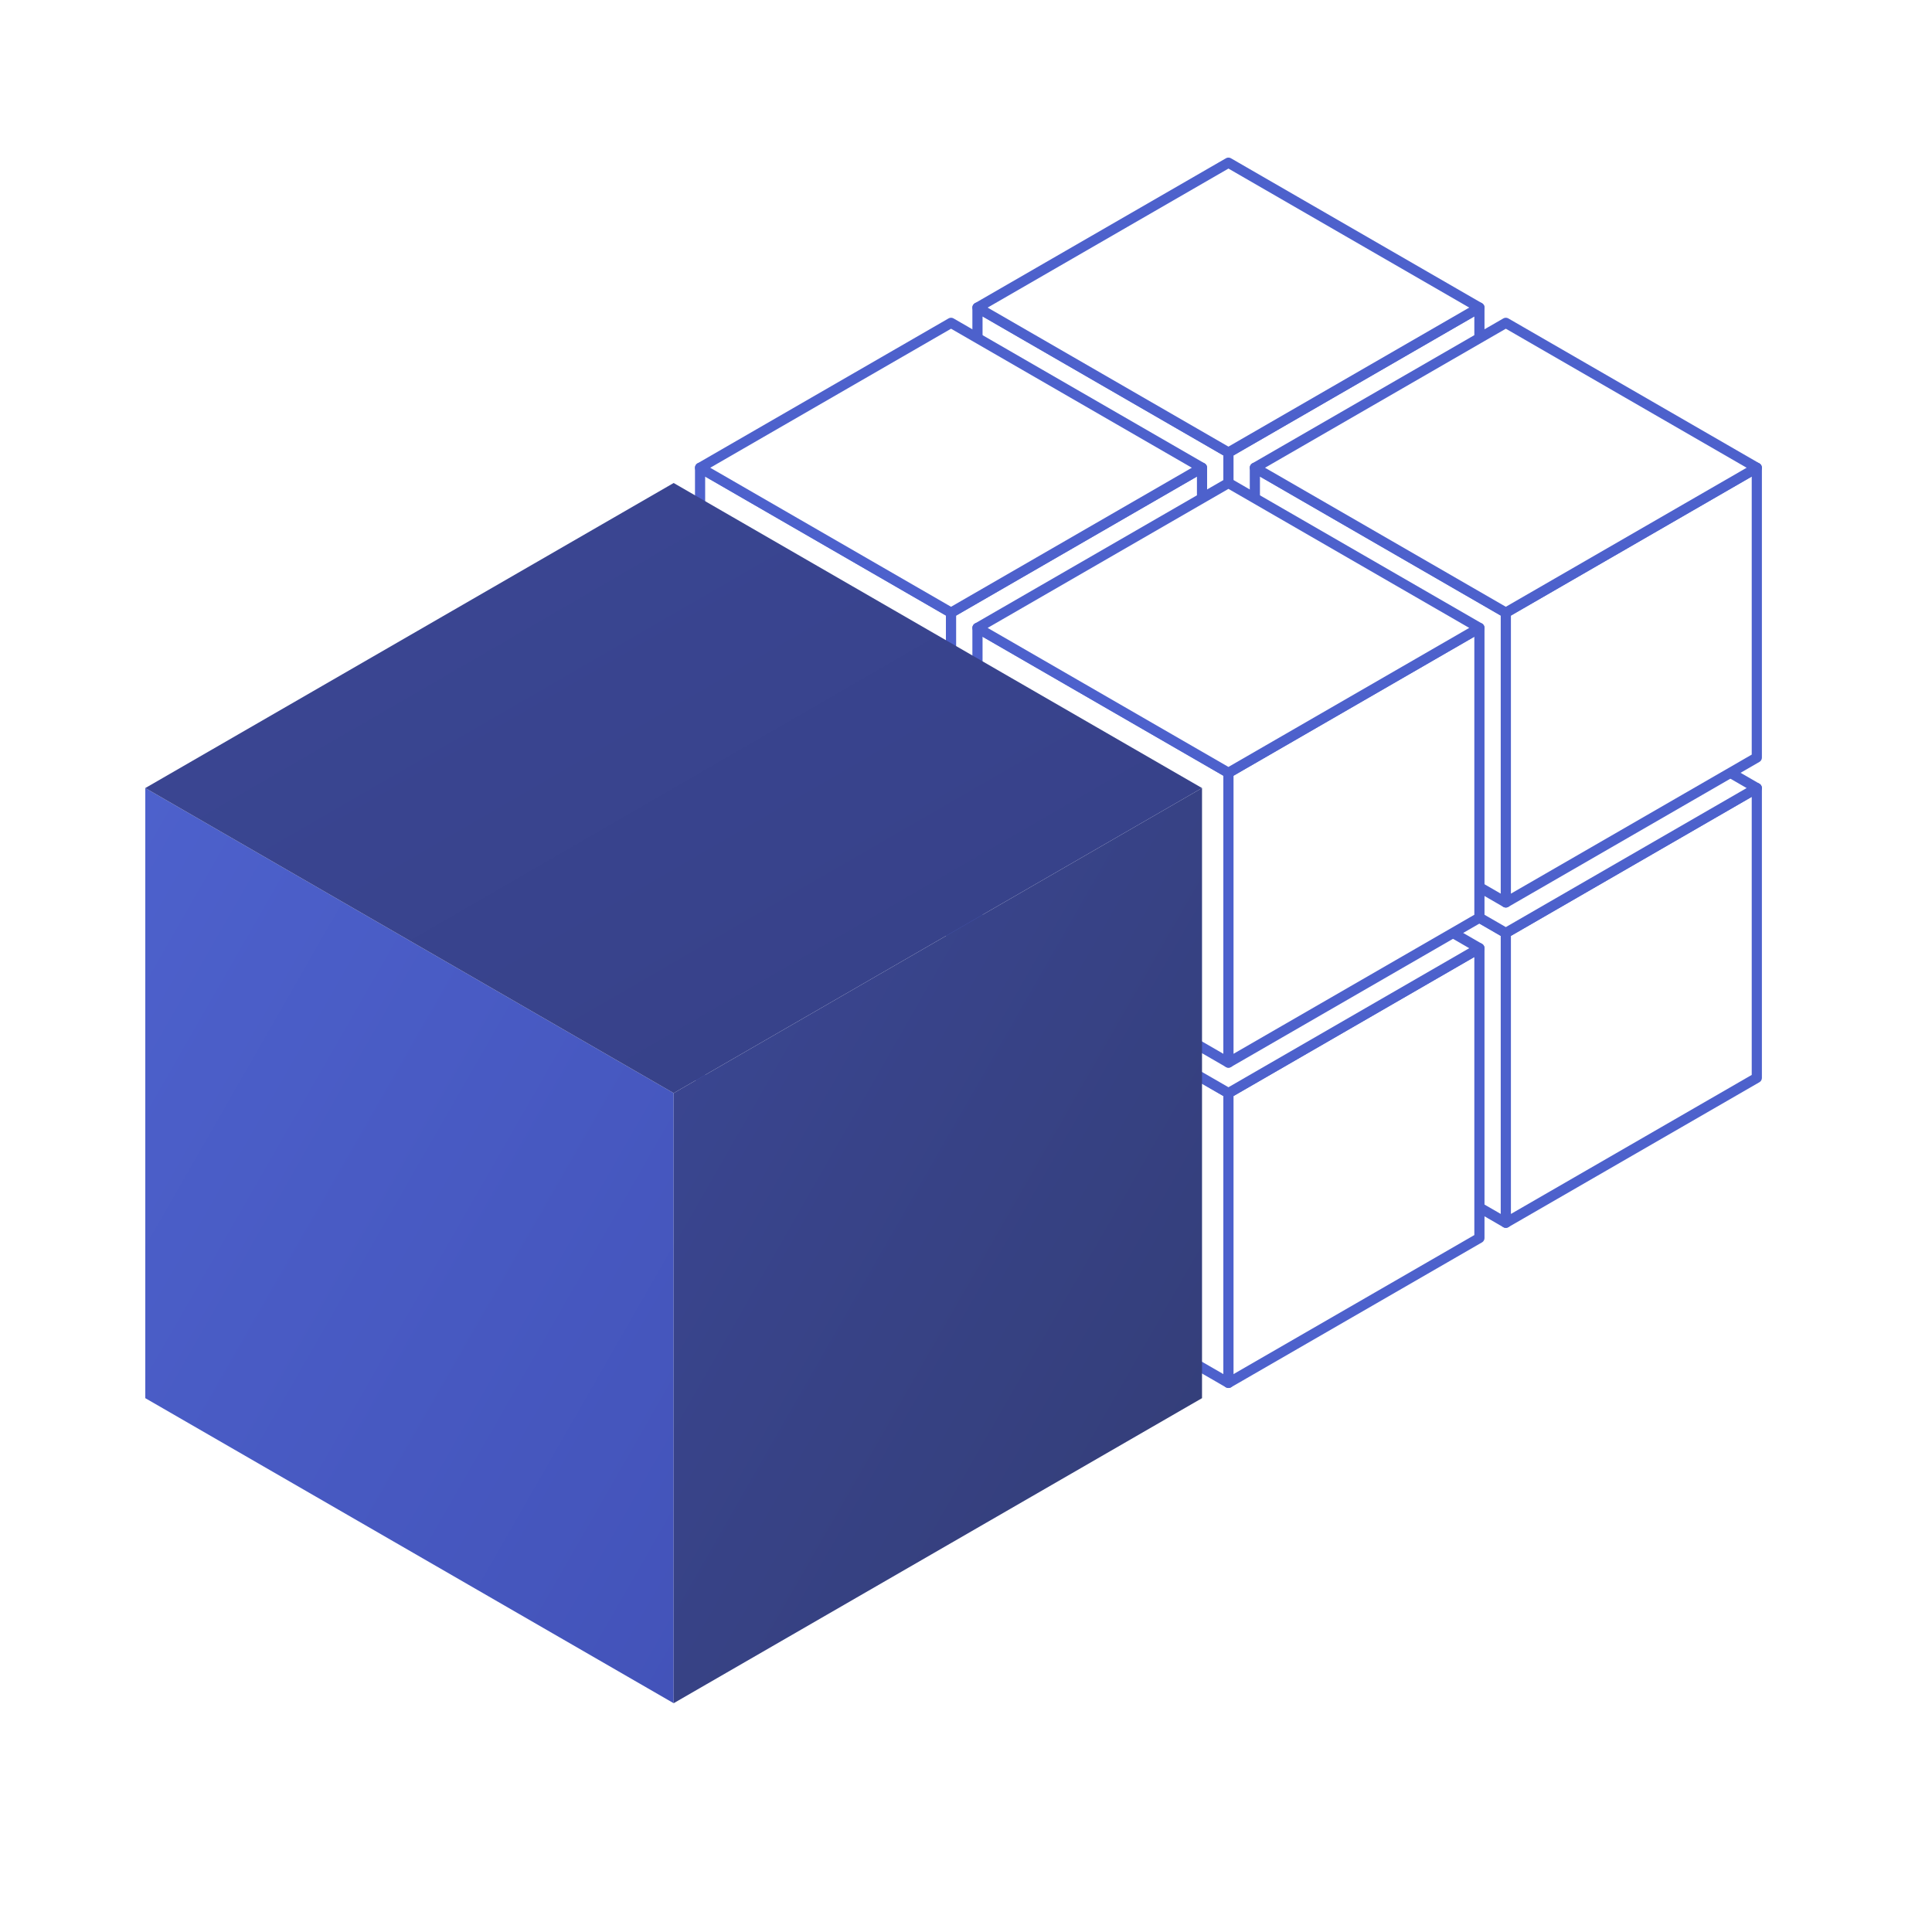
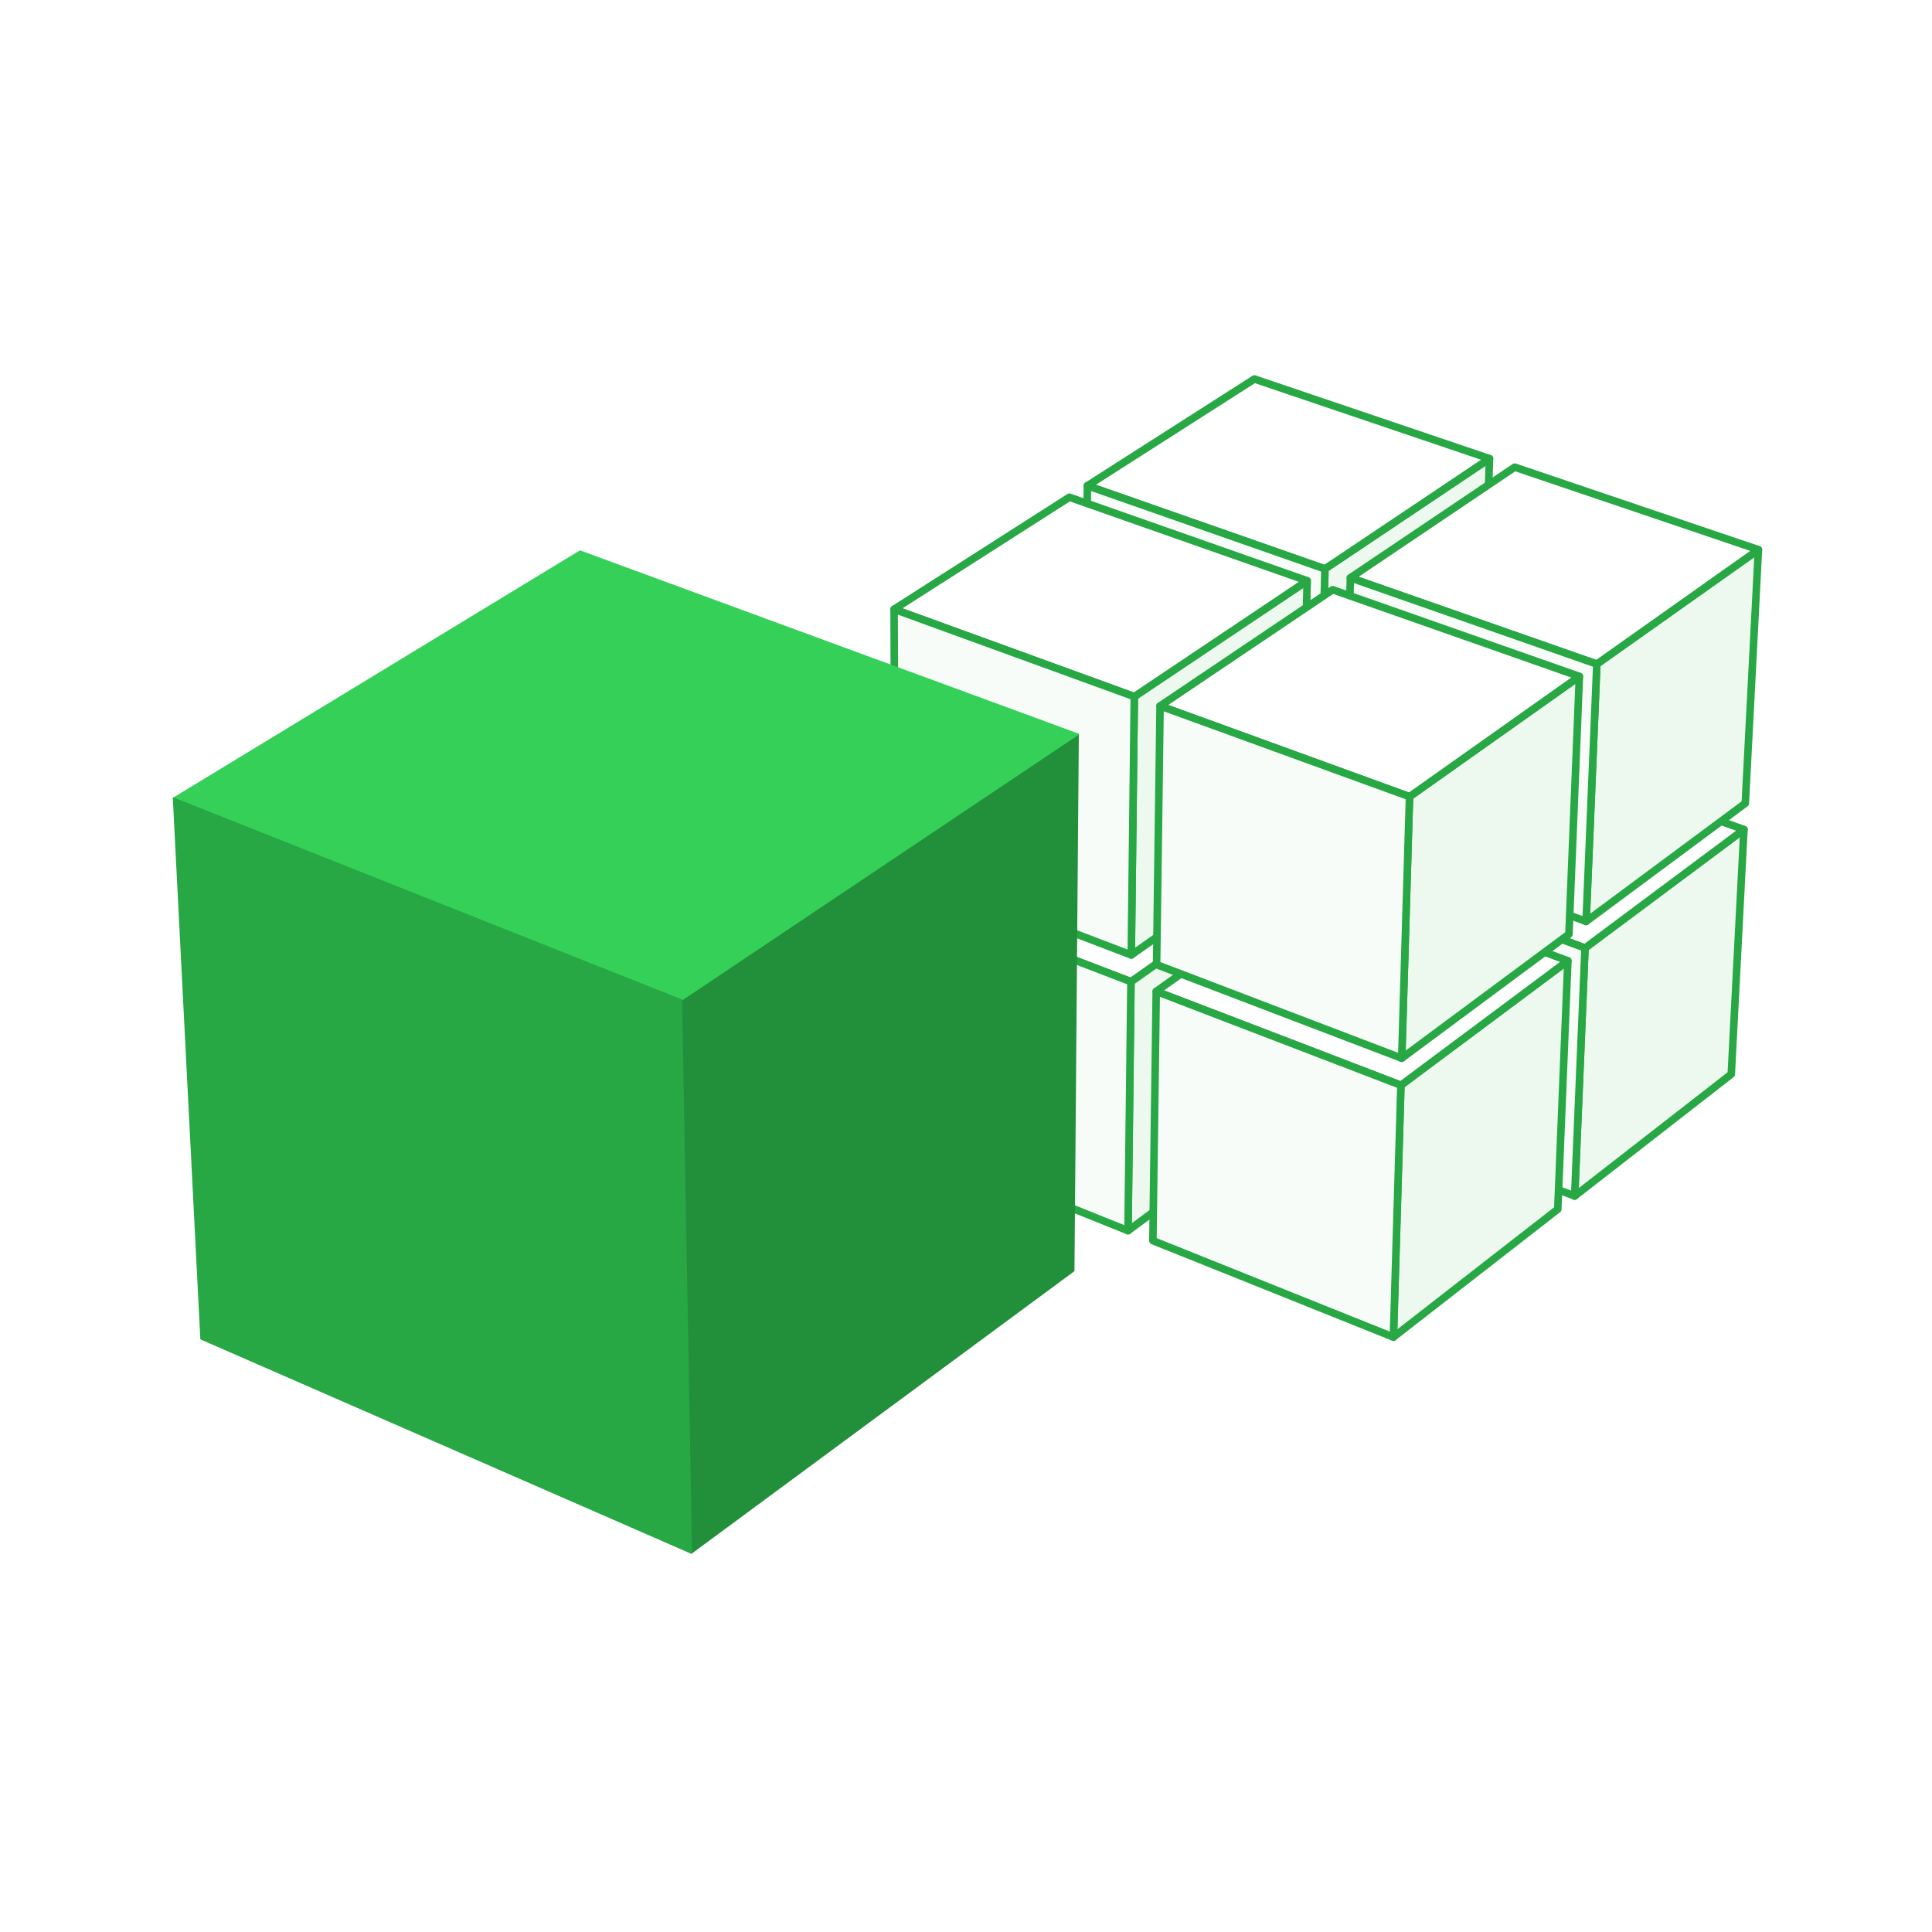
- <svg xmlns="http://www.w3.org/2000/svg" width="1024" height="1024" viewBox="135 190 760 760">
-   <defs>
-     <linearGradient id="indigo-top" x1="0" y1="0" x2="1" y2="1">
-       <stop stop-color="#3b4795" />
-       <stop offset="1" stop-color="#364086" />
-     </linearGradient>
-     <linearGradient id="indigo-left" x1="0" y1="0" x2="1" y2="1">
-       <stop stop-color="#4d61cc" />
-       <stop offset="1" stop-color="#4353b9" />
-     </linearGradient>
-     <linearGradient id="indigo-right" x1="0" y1="0" x2="1" y2="1">
-       <stop stop-color="#3b4795" />
-       <stop offset="1" stop-color="#333d75" />
-     </linearGradient>
-     <g id="cubelet">
-       <path d="M -98.727 -57 L 0 0 L 0 114 L -98.727 57 Z" fill="#ffffff" stroke="#4d61cc" stroke-width="4" stroke-linejoin="round" />
-       <path d="M 0 0 L 98.727 -57 L 98.727 57 L 0 114 Z" fill="#ffffff" stroke="#4d61cc" stroke-width="4" stroke-linejoin="round" />
-       <path d="M 0 -114 L 98.727 -57 L 0 0 L -98.727 -57 Z" fill="#ffffff" stroke="#4d61cc" stroke-width="4" stroke-linejoin="round" />
-     </g>
-   </defs>
-   <path d="M 135 190 H 895 V 950 H 135 Z" fill="#ffffff" />
-   <g id="split-cube" data-edge="114" data-gap="12">
-     <use href="#cubelet" data-origin="0 -252 0" transform="translate(618.2384 494)" />
-     <use href="#cubelet" data-origin="126 -252 0" transform="translate(727.3576 557)" />
-     <use href="#cubelet" data-origin="0 -126 0" transform="translate(509.1192 557)" />
-     <use href="#cubelet" data-origin="0 -252 126" transform="translate(618.2384 368)" />
-     <use href="#cubelet" data-origin="126 -126 0" transform="translate(618.2384 620)" />
-     <use href="#cubelet" data-origin="126 -252 126" transform="translate(727.3576 431)" />
-     <use href="#cubelet" data-origin="0 -126 126" transform="translate(509.1192 431)" />
-     <use href="#cubelet" data-origin="126 -126 126" transform="translate(618.2384 494)" />
+ <svg xmlns="http://www.w3.org/2000/svg" width="1024" height="1024" viewBox="0 0 1024 1024">
+   <rect width="1024" height="1024" fill="white" />
+   <g stroke="#28A745" stroke-width="4" stroke-linejoin="round">
+     <polygon points="780.053,517.842 695.567,580.193 698.678,450.213 784.447,389.634" fill="#edf8ef" />
+     <polygon points="662.079,345.867 784.447,389.634 698.678,450.213 575.067,404.535" fill="#ffffff" />
+     <polygon points="573.960,533.183 695.567,580.193 698.678,450.213 575.067,404.535" fill="#f7fcf8" />
+     <polygon points="917.615,569.339 834.602,633.940 840.081,502.465 924.325,439.664" fill="#edf8ef" />
+     <polygon points="797.555,394.323 924.325,439.664 840.081,502.465 711.924,455.108" fill="#ffffff" />
+     <polygon points="784.917,375.900 699.011,436.283 702.235,301.522 789.469,243.079" fill="#edf8ef" />
+     <polygon points="664.857,200.883 789.469,243.079 702.235,301.522 576.333,257.451" fill="#ffffff" />
+     <polygon points="575.186,390.753 699.011,436.283 702.235,301.522 576.333,257.451" fill="#f7fcf8" />
+     <polygon points="708.596,585.229 834.602,633.940 840.081,502.465 711.924,455.108" fill="#f7fcf8" />
+     <polygon points="686.463,586.912 597.877,652.290 599.429,520.311 689.432,456.743" fill="#edf8ef" />
+     <polygon points="565.691,410.857 689.432,456.743 599.429,520.311 474.455,472.374" fill="#ffffff" />
+     <polygon points="474.950,602.992 597.877,652.290 599.429,520.311 474.455,472.374" fill="#f7fcf8" />
+     <polygon points="925.044,425.768 840.668,488.370 846.352,351.969 932.000,291.342" fill="#edf8ef" />
+     <polygon points="802.822,247.601 932.000,291.342 846.352,351.969 715.732,306.247" fill="#ffffff" />
+     <polygon points="712.281,441.163 840.668,488.370 846.352,351.969 715.732,306.247" fill="#f7fcf8" />
+     <polygon points="689.750,442.793 599.596,506.162 601.207,369.207 692.827,307.825" fill="#edf8ef" />
+     <polygon points="825.653,640.904 738.535,708.699 742.514,575.196 830.995,509.238" fill="#edf8ef" />
+     <polygon points="702.693,461.661 830.995,509.238 742.514,575.196 612.828,525.451" fill="#ffffff" />
+     <polygon points="566.790,263.549 692.827,307.825 601.207,369.207 473.889,322.914" fill="#ffffff" />
+     <polygon points="611.052,657.574 738.535,708.699 742.514,575.196 612.828,525.451" fill="#f7fcf8" />
+     <polygon points="474.402,458.374 599.596,506.162 601.207,369.207 473.889,322.914" fill="#f7fcf8" />
+     <polygon points="831.568,495.122 742.941,560.878 747.073,422.245 837.111,358.511" fill="#edf8ef" />
+     <polygon points="706.339,312.572 837.111,358.511 747.073,422.245 614.862,374.172" fill="#ffffff" />
+     <polygon points="613.019,511.285 742.941,560.878 747.073,422.245 614.862,374.172" fill="#f7fcf8" />
  </g>
-   <g id="solid-front-cube">
-     <path d="M 192.154 500 L 400 620 L 400 860 L 192.154 740 Z" fill="url(#indigo-left)" />
-     <path d="M 400 620 L 607.846 500 L 607.846 740 L 400 860 Z" fill="url(#indigo-right)" />
-     <path d="M 400 380 L 607.846 500 L 400 620 L 192.154 500 Z" fill="url(#indigo-top)" />
+   <g stroke-width="0.8" stroke-linejoin="round">
+     <polygon points="569.089,673.535 366.407,823.117 361.144,530.041 571.403,389.175" fill="#228f3b" stroke="#228f3b" />
+     <polygon points="307.442,292.123 571.403,389.175 361.144,530.041 92.000,423.103" fill="#34D058" stroke="#34D058" />
+     <polygon points="106.574,709.611 366.407,823.117 361.144,530.041 92.000,423.103" fill="#28A745" stroke="#28A745" />
  </g>
</svg>
